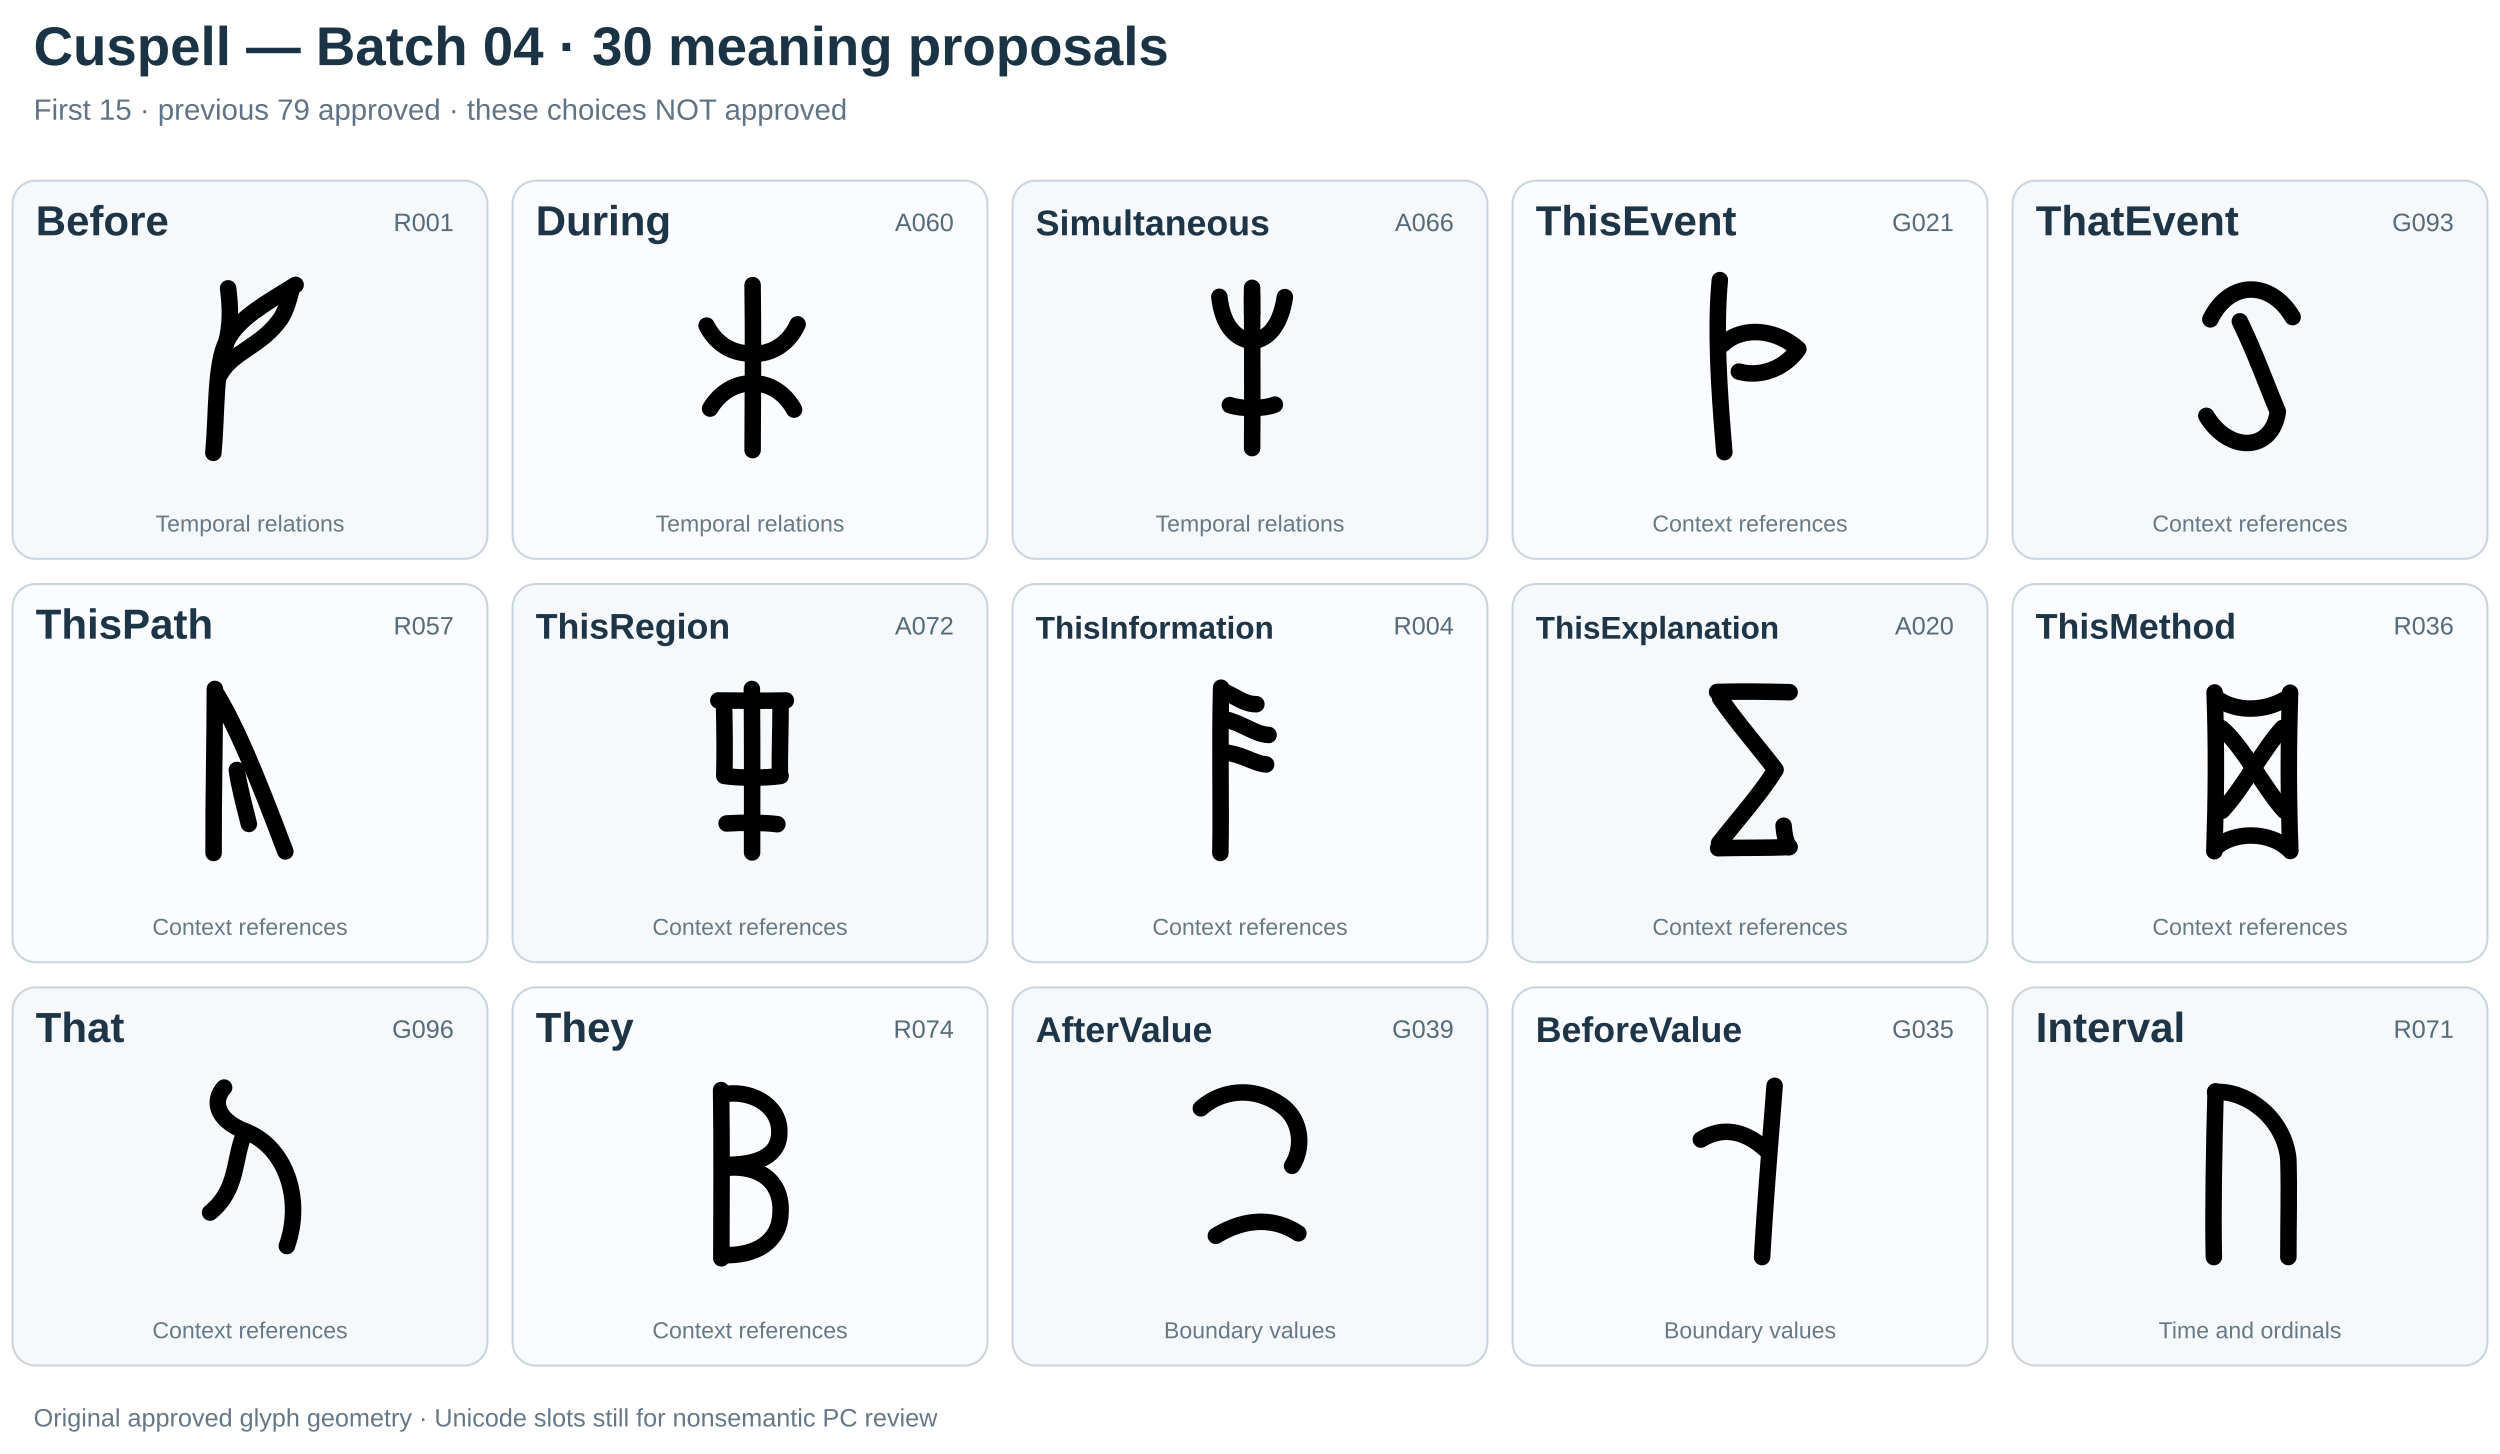
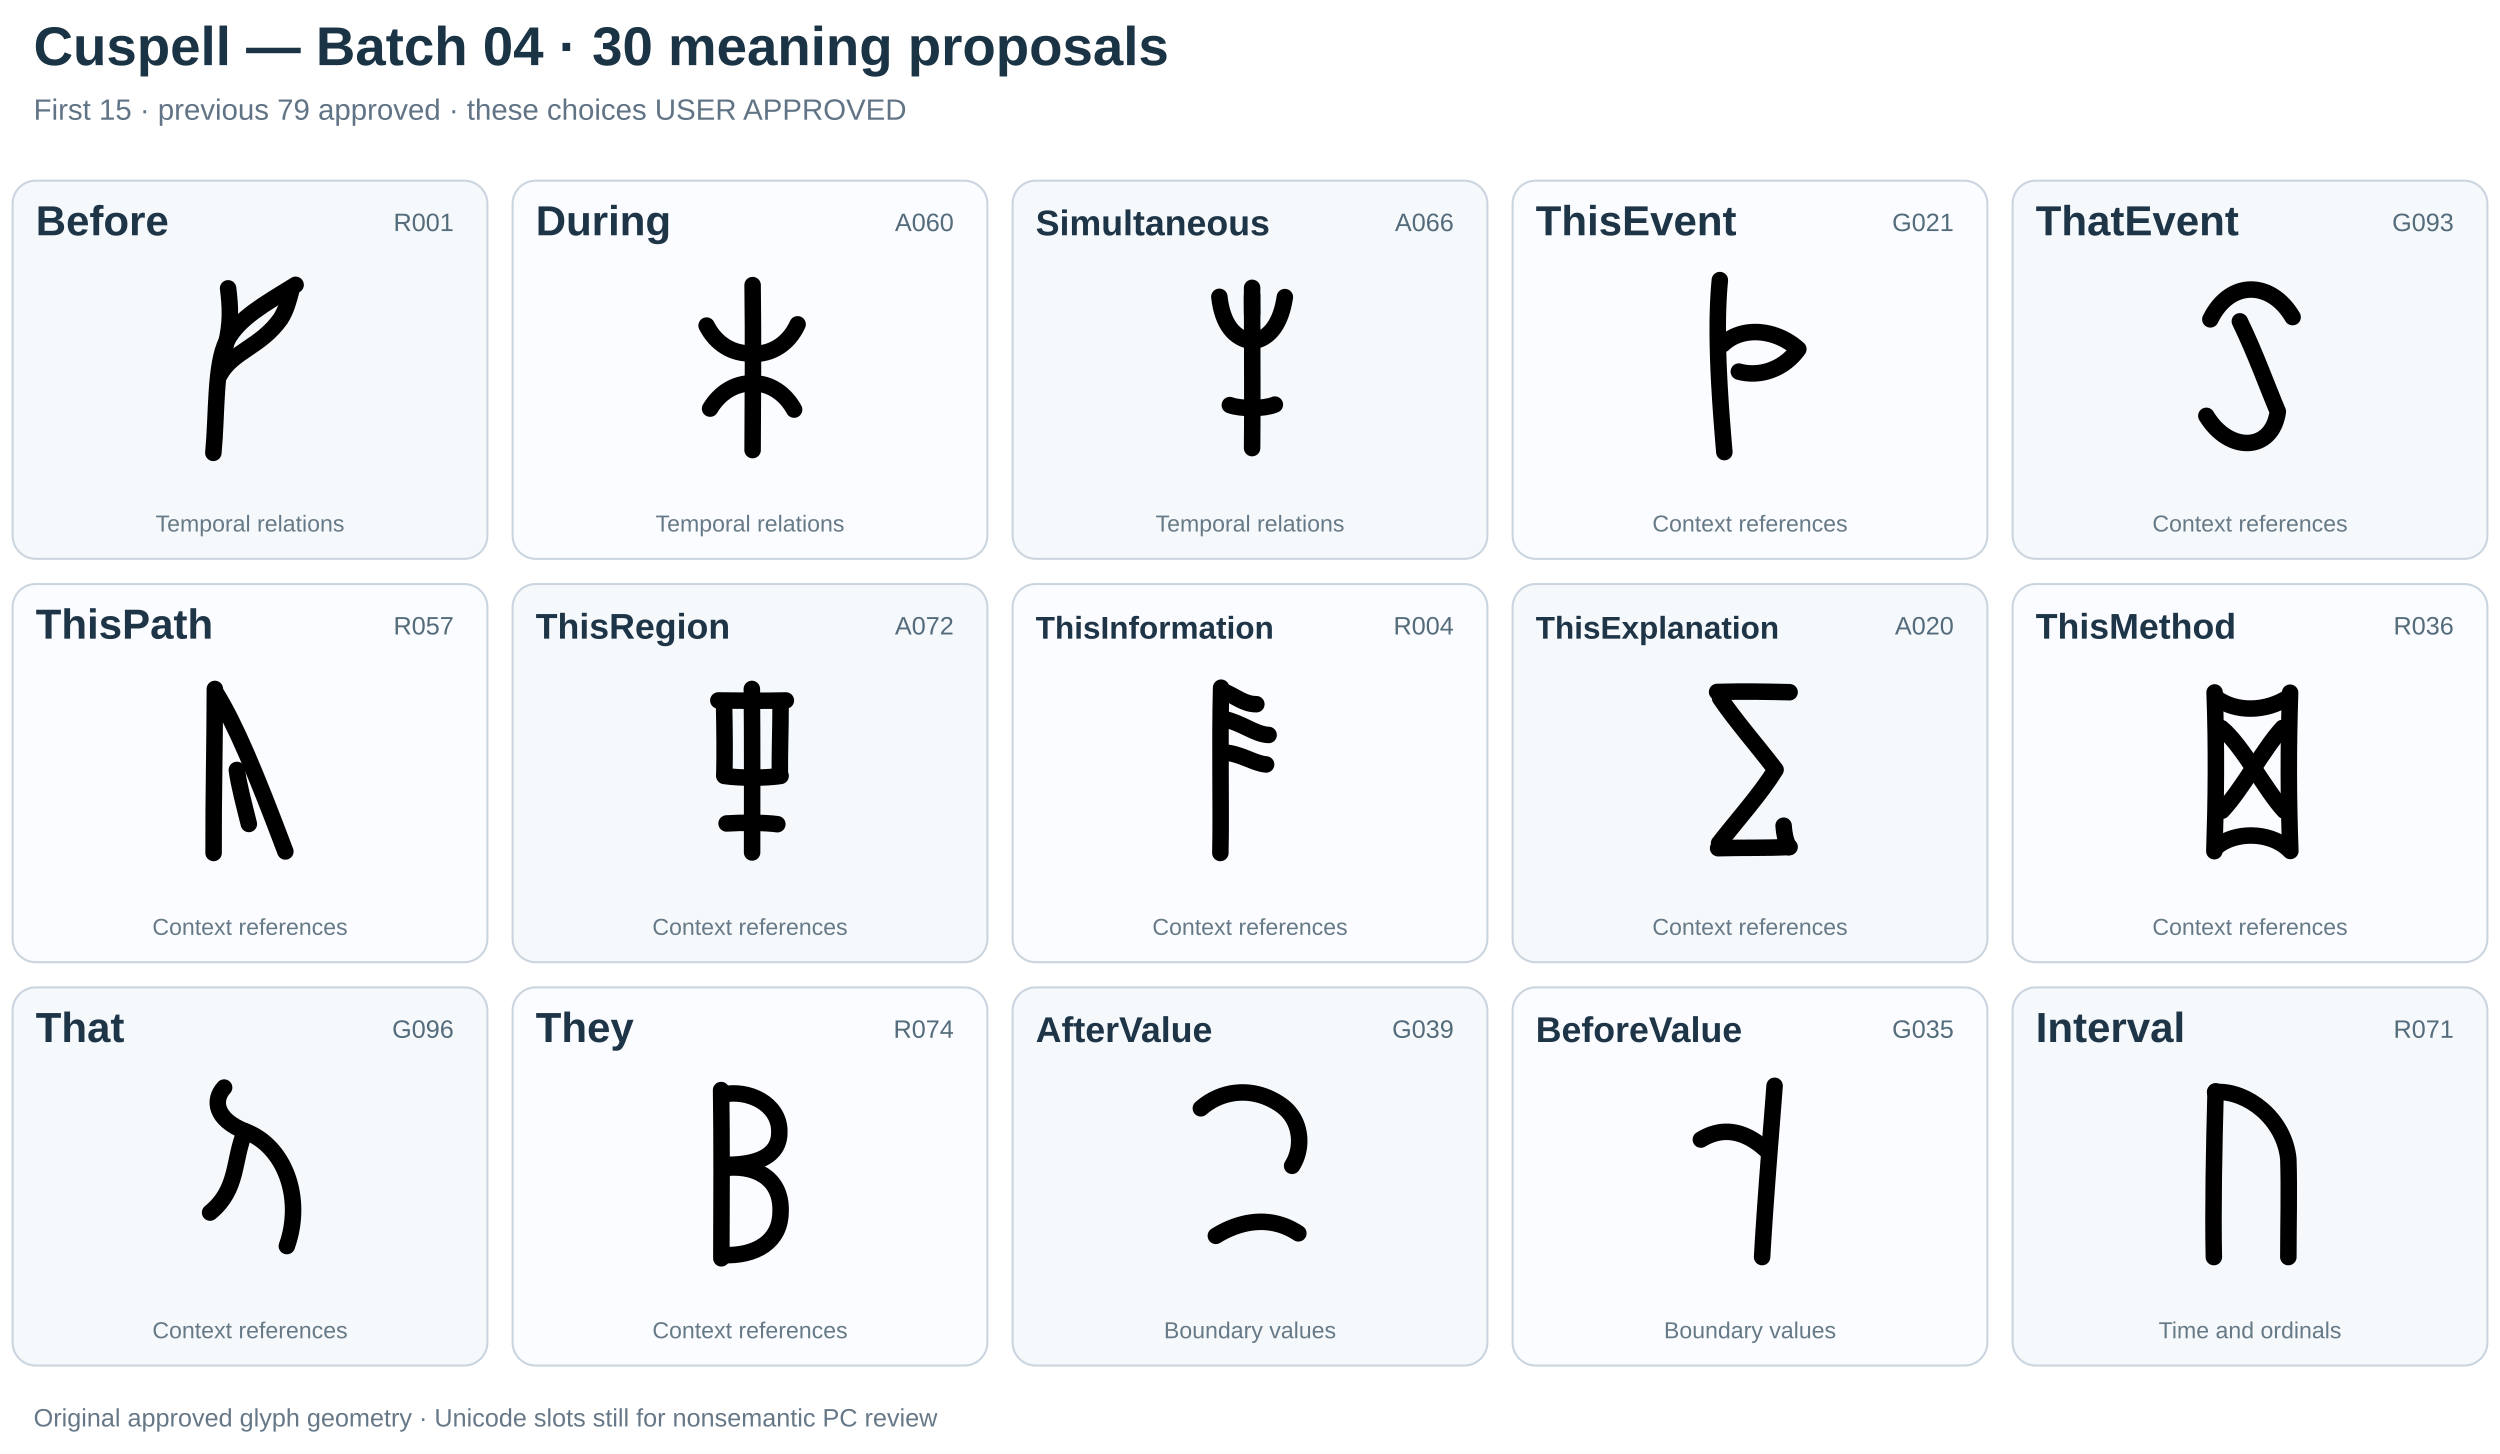
<svg xmlns="http://www.w3.org/2000/svg" viewBox="0 0 1190 692" width="1190" height="692">
  <rect width="1190" height="692" fill="white" />
  <text x="16" y="31" font-family="Arial,Helvetica,sans-serif" font-size="26" font-weight="700" fill="#1b3445">Cuspell — Batch 04 · 30 meaning proposals</text>
-   <text x="16" y="57" font-family="Arial,Helvetica,sans-serif" font-size="14" fill="#617486">First 15 · previous 79 approved · these choices NOT approved</text>
+   <text x="16" y="57" font-family="Arial,Helvetica,sans-serif" font-size="14" fill="#617486">First 15 · previous 79 approved · these choices USER APPROVED</text>
  <g transform="translate(0 80)">
    <rect x="6" y="6" width="226" height="180" rx="11" fill="#f6f9fc" stroke="#cbd5df" />
    <text x="17" y="32" font-family="Arial,Helvetica,sans-serif" font-size="20" font-weight="700" fill="#1e3547">Before</text>
    <text x="216" y="30" text-anchor="end" font-size="12" font-family="Arial,Helvetica,sans-serif" fill="#536b7a">R001</text>
    <svg x="77" y="35" width="86" height="119" viewBox="0 0 600 1000">
      <path d="M145 845 C160 690 150 490 199 397 C247 306 348 251 474 173" stroke="black" stroke-width="66" stroke-linecap="round" stroke-linejoin="round" fill="none" />
      <path d="M171 532 C223 438 334 422 414 309 C436 274 446 237 456 198" stroke="black" stroke-width="66" stroke-linecap="round" stroke-linejoin="round" fill="none" />
      <path d="M194 416 C217 326 213 261 204 187" stroke="black" stroke-width="66" stroke-linecap="round" stroke-linejoin="round" fill="none" />
    </svg>
    <text x="119" y="173" text-anchor="middle" font-family="Arial,Helvetica,sans-serif" font-size="11" fill="#667986">Temporal relations</text>
  </g>
  <g transform="translate(238 80)">
    <rect x="6" y="6" width="226" height="180" rx="11" fill="#fbfcff" stroke="#cbd5df" />
    <text x="17" y="32" font-family="Arial,Helvetica,sans-serif" font-size="20" font-weight="700" fill="#1e3547">During</text>
    <text x="216" y="30" text-anchor="end" font-size="12" font-family="Arial,Helvetica,sans-serif" fill="#536b7a">A060</text>
    <svg x="77" y="35" width="86" height="119" viewBox="0 0 600 1000">
      <path d="M 302 174 C 305 383 303 625 302 834" fill="none" stroke="black" stroke-width="66" stroke-linecap="round" stroke-linejoin="round" />
      <path d="M 301 447 C 222 451 155 409 118 336" fill="none" stroke="black" stroke-width="66" stroke-linecap="round" stroke-linejoin="round" />
      <path d="M 300 449 C 379 452 447 408 482 331" fill="none" stroke="black" stroke-width="66" stroke-linecap="round" stroke-linejoin="round" />
      <path d="M 300 567 C 230 566 169 606 132 668" fill="none" stroke="black" stroke-width="66" stroke-linecap="round" stroke-linejoin="round" />
      <path d="M 301 567 C 372 565 434 609 468 672" fill="none" stroke="black" stroke-width="66" stroke-linecap="round" stroke-linejoin="round" />
    </svg>
    <text x="119" y="173" text-anchor="middle" font-family="Arial,Helvetica,sans-serif" font-size="11" fill="#667986">Temporal relations</text>
  </g>
  <g transform="translate(476 80)">
    <rect x="6" y="6" width="226" height="180" rx="11" fill="#f6f9fc" stroke="#cbd5df" />
    <text x="17" y="32" font-family="Arial,Helvetica,sans-serif" font-size="17" font-weight="700" fill="#1e3547">Simultaneous</text>
    <text x="216" y="30" text-anchor="end" font-size="12" font-family="Arial,Helvetica,sans-serif" fill="#536b7a">A066</text>
    <svg x="77" y="35" width="86" height="119" viewBox="0 0 600 1000">
      <path d="M 300 826 C 302 656 300 439 300 216" fill="none" stroke="black" stroke-width="66" stroke-linecap="round" stroke-linejoin="round" />
      <path d="M 300 398 C 228 389 181 329 169 221" fill="none" stroke="black" stroke-width="66" stroke-linecap="round" stroke-linejoin="round" />
      <path d="M 300 398 C 371 391 416 324 431 222" fill="none" stroke="black" stroke-width="66" stroke-linecap="round" stroke-linejoin="round" />
      <path d="M 300 185 C 299 222 300 257 300 288" fill="none" stroke="black" stroke-width="66" stroke-linecap="round" stroke-linejoin="round" />
      <path d="M 211 654 C 254 670 349 670 391 652" fill="none" stroke="black" stroke-width="66" stroke-linecap="round" stroke-linejoin="round" />
    </svg>
    <text x="119" y="173" text-anchor="middle" font-family="Arial,Helvetica,sans-serif" font-size="11" fill="#667986">Temporal relations</text>
  </g>
  <g transform="translate(714 80)">
    <rect x="6" y="6" width="226" height="180" rx="11" fill="#fbfcff" stroke="#cbd5df" />
    <text x="17" y="32" font-family="Arial,Helvetica,sans-serif" font-size="20" font-weight="700" fill="#1e3547">ThisEvent</text>
    <text x="216" y="30" text-anchor="end" font-size="12" font-family="Arial,Helvetica,sans-serif" fill="#536b7a">G021</text>
    <svg x="77" y="35" width="86" height="119" viewBox="0 0 600 1000">
      <path d="M 171.0,154.0 L 169.0,176.3 L 167.3,199.0 L 165.9,222.3 L 164.7,246.1 L 163.8,270.5 L 163.1,295.4 L 162.7,320.8 L 162.6,346.8 L 162.6,373.4 L 162.9,400.5 L 163.5,428.1 L 164.2,456.4 L 165.2,485.2 L 166.4,514.6 L 167.8,544.6 L 169.4,575.2 L 171.3,606.4 L 173.2,638.2 L 175.4,670.6 L 177.8,703.6 L 180.4,737.3 L 183.1,771.5 L 186.0,806.4 L 189.0,842.0" fill="none" stroke="black" stroke-width="66" stroke-linecap="round" stroke-linejoin="round" />
      <path d="M 184.0,410.0 L 193.3,401.6 L 203.3,394.1 L 213.8,387.3 L 224.8,381.3 L 236.3,376.2 L 248.2,371.8 L 260.5,368.2 L 273.1,365.4 L 286.1,363.4 L 299.3,362.2 L 312.7,361.8 L 326.2,362.2 L 339.9,363.5 L 353.7,365.5 L 367.4,368.3 L 381.2,371.9 L 394.9,376.4 L 408.4,381.6 L 421.9,387.6 L 435.1,394.5 L 448.0,402.2 L 460.7,410.6 L 473.0,419.9 L 485.0,430.0 L 477.9,439.5 L 470.4,448.6 L 462.6,457.2 L 454.3,465.4 L 445.7,473.1 L 436.8,480.3 L 427.7,487.1 L 418.2,493.3 L 408.5,499.1 L 398.5,504.3 L 388.4,509.0 L 378.0,513.2 L 367.5,516.9 L 356.8,520.1 L 346.0,522.6 L 335.1,524.7 L 324.2,526.1 L 313.2,527.0 L 302.1,527.4 L 291.0,527.1 L 279.9,526.2 L 268.9,524.8 L 257.9,522.7 L 247.0,520.0" fill="none" stroke="black" stroke-width="66" stroke-linecap="round" stroke-linejoin="round" />
    </svg>
    <text x="119" y="173" text-anchor="middle" font-family="Arial,Helvetica,sans-serif" font-size="11" fill="#667986">Context references</text>
  </g>
  <g transform="translate(952 80)">
    <rect x="6" y="6" width="226" height="180" rx="11" fill="#f6f9fc" stroke="#cbd5df" />
    <text x="17" y="32" font-family="Arial,Helvetica,sans-serif" font-size="20" font-weight="700" fill="#1e3547">ThatEvent</text>
    <text x="216" y="30" text-anchor="end" font-size="12" font-family="Arial,Helvetica,sans-serif" fill="#536b7a">G093</text>
    <svg x="77" y="35" width="86" height="119" viewBox="0 0 600 1000">
      <path d="M 133,311 C 212,150 377,157 462,302" fill="none" stroke="black" stroke-width="66" stroke-linecap="round" stroke-linejoin="round" />
      <path d="M 117,697 C 207,846 380,843 403,680 C 362,584 313,446 251,319" fill="none" stroke="black" stroke-width="66" stroke-linecap="round" stroke-linejoin="round" />
    </svg>
    <text x="119" y="173" text-anchor="middle" font-family="Arial,Helvetica,sans-serif" font-size="11" fill="#667986">Context references</text>
  </g>
  <g transform="translate(0 272)">
    <rect x="6" y="6" width="226" height="180" rx="11" fill="#fbfcff" stroke="#cbd5df" />
    <text x="17" y="32" font-family="Arial,Helvetica,sans-serif" font-size="20" font-weight="700" fill="#1e3547">ThisPath</text>
    <text x="216" y="30" text-anchor="end" font-size="12" font-family="Arial,Helvetica,sans-serif" fill="#536b7a">R057</text>
    <svg x="77" y="35" width="86" height="119" viewBox="0 0 600 1000">
      <path d="M 146 832 C 145 615 151 384 151 176" fill="none" stroke="black" stroke-width="66" stroke-linecap="round" stroke-linejoin="round" />
      <path d="M 153 188 C 233 316 314 510 433 826" fill="none" stroke="black" stroke-width="66" stroke-linecap="round" stroke-linejoin="round" />
      <path d="M 239 500 C 247 562 268 639 287 716" fill="none" stroke="black" stroke-width="66" stroke-linecap="round" stroke-linejoin="round" />
    </svg>
    <text x="119" y="173" text-anchor="middle" font-family="Arial,Helvetica,sans-serif" font-size="11" fill="#667986">Context references</text>
  </g>
  <g transform="translate(238 272)">
    <rect x="6" y="6" width="226" height="180" rx="11" fill="#f6f9fc" stroke="#cbd5df" />
    <text x="17" y="32" font-family="Arial,Helvetica,sans-serif" font-size="17" font-weight="700" fill="#1e3547">ThisRegion</text>
    <text x="216" y="30" text-anchor="end" font-size="12" font-family="Arial,Helvetica,sans-serif" fill="#536b7a">A072</text>
    <svg x="77" y="35" width="86" height="119" viewBox="0 0 600 1000">
      <path d="M 299 176 C 301 398 300 604 300 830" fill="none" stroke="black" stroke-width="66" stroke-linecap="round" stroke-linejoin="round" />
      <path d="M 165 222 C 239 223 357 224 435 222" fill="none" stroke="black" stroke-width="66" stroke-linecap="round" stroke-linejoin="round" />
      <path d="M 188 244 C 190 337 191 438 189 518" fill="none" stroke="black" stroke-width="66" stroke-linecap="round" stroke-linejoin="round" />
      <path d="M 414 243 C 414 334 410 434 411 517" fill="none" stroke="black" stroke-width="66" stroke-linecap="round" stroke-linejoin="round" />
      <path d="M 189 524 C 251 533 353 533 414 524" fill="none" stroke="black" stroke-width="66" stroke-linecap="round" stroke-linejoin="round" />
      <path d="M 198 714 C 257 710 351 710 401 717" fill="none" stroke="black" stroke-width="66" stroke-linecap="round" stroke-linejoin="round" />
    </svg>
    <text x="119" y="173" text-anchor="middle" font-family="Arial,Helvetica,sans-serif" font-size="11" fill="#667986">Context references</text>
  </g>
  <g transform="translate(476 272)">
    <rect x="6" y="6" width="226" height="180" rx="11" fill="#fbfcff" stroke="#cbd5df" />
    <text x="17" y="32" font-family="Arial,Helvetica,sans-serif" font-size="15" font-weight="700" fill="#1e3547">ThisInformation</text>
    <text x="216" y="30" text-anchor="end" font-size="12" font-family="Arial,Helvetica,sans-serif" fill="#536b7a">R004</text>
    <svg x="77" y="35" width="86" height="119" viewBox="0 0 600 1000">
      <path d="M 173 832 C 177 652 170 408 176 171" fill="none" stroke="black" stroke-width="66" stroke-linecap="round" stroke-linejoin="round" />
      <path d="M 182 184 C 235 205 266 237 317 237" fill="none" stroke="black" stroke-width="66" stroke-linecap="round" stroke-linejoin="round" />
      <path d="M 183 295 C 262 312 311 358 366 360" fill="none" stroke="black" stroke-width="66" stroke-linecap="round" stroke-linejoin="round" />
      <path d="M 184 430 C 252 432 306 474 356 478" fill="none" stroke="black" stroke-width="66" stroke-linecap="round" stroke-linejoin="round" />
    </svg>
    <text x="119" y="173" text-anchor="middle" font-family="Arial,Helvetica,sans-serif" font-size="11" fill="#667986">Context references</text>
  </g>
  <g transform="translate(714 272)">
    <rect x="6" y="6" width="226" height="180" rx="11" fill="#f6f9fc" stroke="#cbd5df" />
    <text x="17" y="32" font-family="Arial,Helvetica,sans-serif" font-size="15" font-weight="700" fill="#1e3547">ThisExplanation</text>
    <text x="216" y="30" text-anchor="end" font-size="12" font-family="Arial,Helvetica,sans-serif" fill="#536b7a">A020</text>
    <svg x="77" y="35" width="86" height="119" viewBox="0 0 600 1000">
      <path d="M 160 188 C 265 185 365 187 450 189" fill="none" stroke="black" stroke-width="66" stroke-linecap="round" stroke-linejoin="round" />
      <path d="M 172 213 C 237 308 323 406 394 499 C 333 597 243 697 168 793" fill="none" stroke="black" stroke-width="66" stroke-linecap="round" stroke-linejoin="round" />
      <path d="M 164 813 C 267 810 362 813 450 808" fill="none" stroke="black" stroke-width="66" stroke-linecap="round" stroke-linejoin="round" />
      <path d="M 447 809 C 434 784 428 754 426 723" fill="none" stroke="black" stroke-width="66" stroke-linecap="round" stroke-linejoin="round" />
    </svg>
    <text x="119" y="173" text-anchor="middle" font-family="Arial,Helvetica,sans-serif" font-size="11" fill="#667986">Context references</text>
  </g>
  <g transform="translate(952 272)">
    <rect x="6" y="6" width="226" height="180" rx="11" fill="#fbfcff" stroke="#cbd5df" />
    <text x="17" y="32" font-family="Arial,Helvetica,sans-serif" font-size="17" font-weight="700" fill="#1e3547">ThisMethod</text>
    <text x="216" y="30" text-anchor="end" font-size="12" font-family="Arial,Helvetica,sans-serif" fill="#536b7a">R036</text>
    <svg x="77" y="35" width="86" height="119" viewBox="0 0 600 1000">
      <path d="M 150 190 C 158 402 156 620 149 825" fill="none" stroke="black" stroke-width="66" stroke-linecap="round" stroke-linejoin="round" />
      <path d="M 452 191 C 445 410 445 608 453 824" fill="none" stroke="black" stroke-width="66" stroke-linecap="round" stroke-linejoin="round" />
      <path d="M 158 213 C 234 269 353 269 446 209" fill="none" stroke="black" stroke-width="66" stroke-linecap="round" stroke-linejoin="round" />
      <path d="M 157 808 C 230 746 367 746 443 814" fill="none" stroke="black" stroke-width="66" stroke-linecap="round" stroke-linejoin="round" />
      <path d="M 178 333 C 263 404 354 583 429 663" fill="none" stroke="black" stroke-width="66" stroke-linecap="round" stroke-linejoin="round" />
      <path d="M 422 332 C 345 415 265 572 180 663" fill="none" stroke="black" stroke-width="66" stroke-linecap="round" stroke-linejoin="round" />
    </svg>
    <text x="119" y="173" text-anchor="middle" font-family="Arial,Helvetica,sans-serif" font-size="11" fill="#667986">Context references</text>
  </g>
  <g transform="translate(0 464)">
    <rect x="6" y="6" width="226" height="180" rx="11" fill="#f6f9fc" stroke="#cbd5df" />
    <text x="17" y="32" font-family="Arial,Helvetica,sans-serif" font-size="20" font-weight="700" fill="#1e3547">That</text>
    <text x="216" y="30" text-anchor="end" font-size="12" font-family="Arial,Helvetica,sans-serif" fill="#536b7a">G096</text>
    <svg x="77" y="35" width="86" height="119" viewBox="0 0 600 1000">
      <g transform="translate(600,0) scale(-1,1)">
        <path d="M 161,791 C 93,600 169,390 328,332 C 448,284 458,207 412,157" fill="none" stroke="black" stroke-width="66" stroke-linecap="round" stroke-linejoin="round" />
        <path d="M 328,332 C 377,445 353,563 468,657" fill="none" stroke="black" stroke-width="66" stroke-linecap="round" stroke-linejoin="round" />
      </g>
    </svg>
    <text x="119" y="173" text-anchor="middle" font-family="Arial,Helvetica,sans-serif" font-size="11" fill="#667986">Context references</text>
  </g>
  <g transform="translate(238 464)">
    <rect x="6" y="6" width="226" height="180" rx="11" fill="#fbfcff" stroke="#cbd5df" />
    <text x="17" y="32" font-family="Arial,Helvetica,sans-serif" font-size="20" font-weight="700" fill="#1e3547">They</text>
    <text x="216" y="30" text-anchor="end" font-size="12" font-family="Arial,Helvetica,sans-serif" fill="#536b7a">R074</text>
    <svg x="77" y="35" width="86" height="119" viewBox="0 0 600 1000">
      <path d="M 176 167 C 179 373 178 613 177 840" fill="none" stroke="black" stroke-width="66" stroke-linecap="round" stroke-linejoin="round" />
      <path d="M 182 185 C 283 163 407 220 409 330 C 412 435 315 469 180 466" fill="none" stroke="black" stroke-width="66" stroke-linecap="round" stroke-linejoin="round" />
      <path d="M 181 480 C 305 462 418 514 414 652 C 414 773 316 833 180 827" fill="none" stroke="black" stroke-width="66" stroke-linecap="round" stroke-linejoin="round" />
    </svg>
    <text x="119" y="173" text-anchor="middle" font-family="Arial,Helvetica,sans-serif" font-size="11" fill="#667986">Context references</text>
  </g>
  <g transform="translate(476 464)">
    <rect x="6" y="6" width="226" height="180" rx="11" fill="#f6f9fc" stroke="#cbd5df" />
    <text x="17" y="32" font-family="Arial,Helvetica,sans-serif" font-size="17" font-weight="700" fill="#1e3547">AfterValue</text>
    <text x="216" y="30" text-anchor="end" font-size="12" font-family="Arial,Helvetica,sans-serif" fill="#536b7a">G039</text>
    <svg x="77" y="35" width="86" height="119" viewBox="0 0 600 1000">
      <path d="M 95.0,240.0 L 105.9,230.9 L 117.1,222.5 L 128.9,214.8 L 140.9,207.7 L 153.4,201.3 L 166.2,195.5 L 179.2,190.6 L 192.6,186.3 L 206.2,182.8 L 220.0,180.0 L 234.0,178.1 L 248.1,176.9 L 262.4,176.5 L 276.8,176.9 L 291.2,178.2 L 305.7,180.4 L 320.3,183.4 L 334.8,187.3 L 349.2,192.1 L 363.6,197.8 L 377.9,204.4 L 392.1,212.0 L 406.2,220.5 L 420.0,230.0 L 429.6,237.8 L 438.5,246.0 L 446.5,254.7 L 453.9,263.7 L 460.5,273.2 L 466.3,283.0 L 471.5,293.0 L 475.9,303.3 L 479.7,313.8 L 482.7,324.5 L 485.1,335.3 L 486.9,346.2 L 488.0,357.2 L 488.4,368.2 L 488.2,379.1 L 487.4,390.0 L 486.0,400.8 L 484.0,411.4 L 481.4,421.9 L 478.2,432.1 L 474.5,442.1 L 470.2,451.7 L 465.4,461.0 L 460.0,470.0" fill="none" stroke="black" stroke-width="66" stroke-linecap="round" stroke-linejoin="round" />
      <path d="M 155.0,750.0 L 168.2,742.1 L 181.5,734.8 L 195.0,728.0 L 208.6,721.8 L 222.3,716.2 L 236.1,711.2 L 250.0,706.8 L 263.9,703.0 L 277.9,699.8 L 291.9,697.3 L 305.9,695.5 L 320.0,694.4 L 334.1,693.9 L 348.1,694.2 L 362.1,695.3 L 376.1,697.0 L 390.0,699.6 L 403.9,702.9 L 417.7,707.0 L 431.4,711.9 L 445.0,717.7 L 458.5,724.3 L 471.8,731.7 L 485.0,740.0" fill="none" stroke="black" stroke-width="66" stroke-linecap="round" stroke-linejoin="round" />
    </svg>
    <text x="119" y="173" text-anchor="middle" font-family="Arial,Helvetica,sans-serif" font-size="11" fill="#667986">Boundary values</text>
  </g>
  <g transform="translate(714 464)">
    <rect x="6" y="6" width="226" height="180" rx="11" fill="#fbfcff" stroke="#cbd5df" />
    <text x="17" y="32" font-family="Arial,Helvetica,sans-serif" font-size="17" font-weight="700" fill="#1e3547">BeforeValue</text>
    <text x="216" y="30" text-anchor="end" font-size="12" font-family="Arial,Helvetica,sans-serif" fill="#536b7a">G035</text>
    <svg x="77" y="35" width="86" height="119" viewBox="0 0 600 1000">
      <path d="M 390.0,150.0 L 388.1,175.1 L 386.2,200.5 L 384.2,226.2 L 382.1,252.1 L 380.1,278.3 L 378.0,304.8 L 375.8,331.6 L 373.7,358.7 L 371.5,386.1 L 369.4,413.7 L 367.2,441.7 L 365.0,470.0 L 362.8,498.6 L 360.6,527.5 L 358.5,556.7 L 356.3,586.3 L 354.2,616.2 L 352.0,646.4 L 349.9,677.0 L 347.9,707.9 L 345.8,739.1 L 343.8,770.7 L 341.9,802.7 L 340.0,835.0" fill="none" stroke="black" stroke-width="66" stroke-linecap="round" stroke-linejoin="round" />
      <path d="M 360.0,410.0 L 349.3,400.3 L 338.6,391.3 L 327.9,382.8 L 317.1,375.1 L 306.3,367.9 L 295.4,361.5 L 284.5,355.7 L 273.5,350.6 L 262.5,346.1 L 251.5,342.3 L 240.5,339.3 L 229.4,336.9 L 218.3,335.2 L 207.1,334.2 L 196.0,334.0 L 184.8,334.4 L 173.6,335.6 L 162.4,337.6 L 151.2,340.3 L 140.0,343.7 L 128.7,347.9 L 117.5,352.8 L 106.2,358.5 L 95.0,365.0" fill="none" stroke="black" stroke-width="66" stroke-linecap="round" stroke-linejoin="round" />
    </svg>
    <text x="119" y="173" text-anchor="middle" font-family="Arial,Helvetica,sans-serif" font-size="11" fill="#667986">Boundary values</text>
  </g>
  <g transform="translate(952 464)">
    <rect x="6" y="6" width="226" height="180" rx="11" fill="#f6f9fc" stroke="#cbd5df" />
    <text x="17" y="32" font-family="Arial,Helvetica,sans-serif" font-size="20" font-weight="700" fill="#1e3547">Interval</text>
    <text x="216" y="30" text-anchor="end" font-size="12" font-family="Arial,Helvetica,sans-serif" fill="#536b7a">R071</text>
    <svg x="77" y="35" width="86" height="119" viewBox="0 0 600 1000">
      <path d="M 147 835 C 143 640 148 396 154 172" fill="none" stroke="black" stroke-width="66" stroke-linecap="round" stroke-linejoin="round" />
      <path d="M 152 175 C 277 166 429 280 445 443 C 449 576 445 699 445 835" fill="none" stroke="black" stroke-width="66" stroke-linecap="round" stroke-linejoin="round" />
    </svg>
    <text x="119" y="173" text-anchor="middle" font-family="Arial,Helvetica,sans-serif" font-size="11" fill="#667986">Time and ordinals</text>
  </g>
  <text x="16" y="679" font-family="Arial,Helvetica,sans-serif" font-size="12" fill="#667887">Original approved glyph geometry · Unicode slots still for nonsemantic PC review</text>
</svg>
